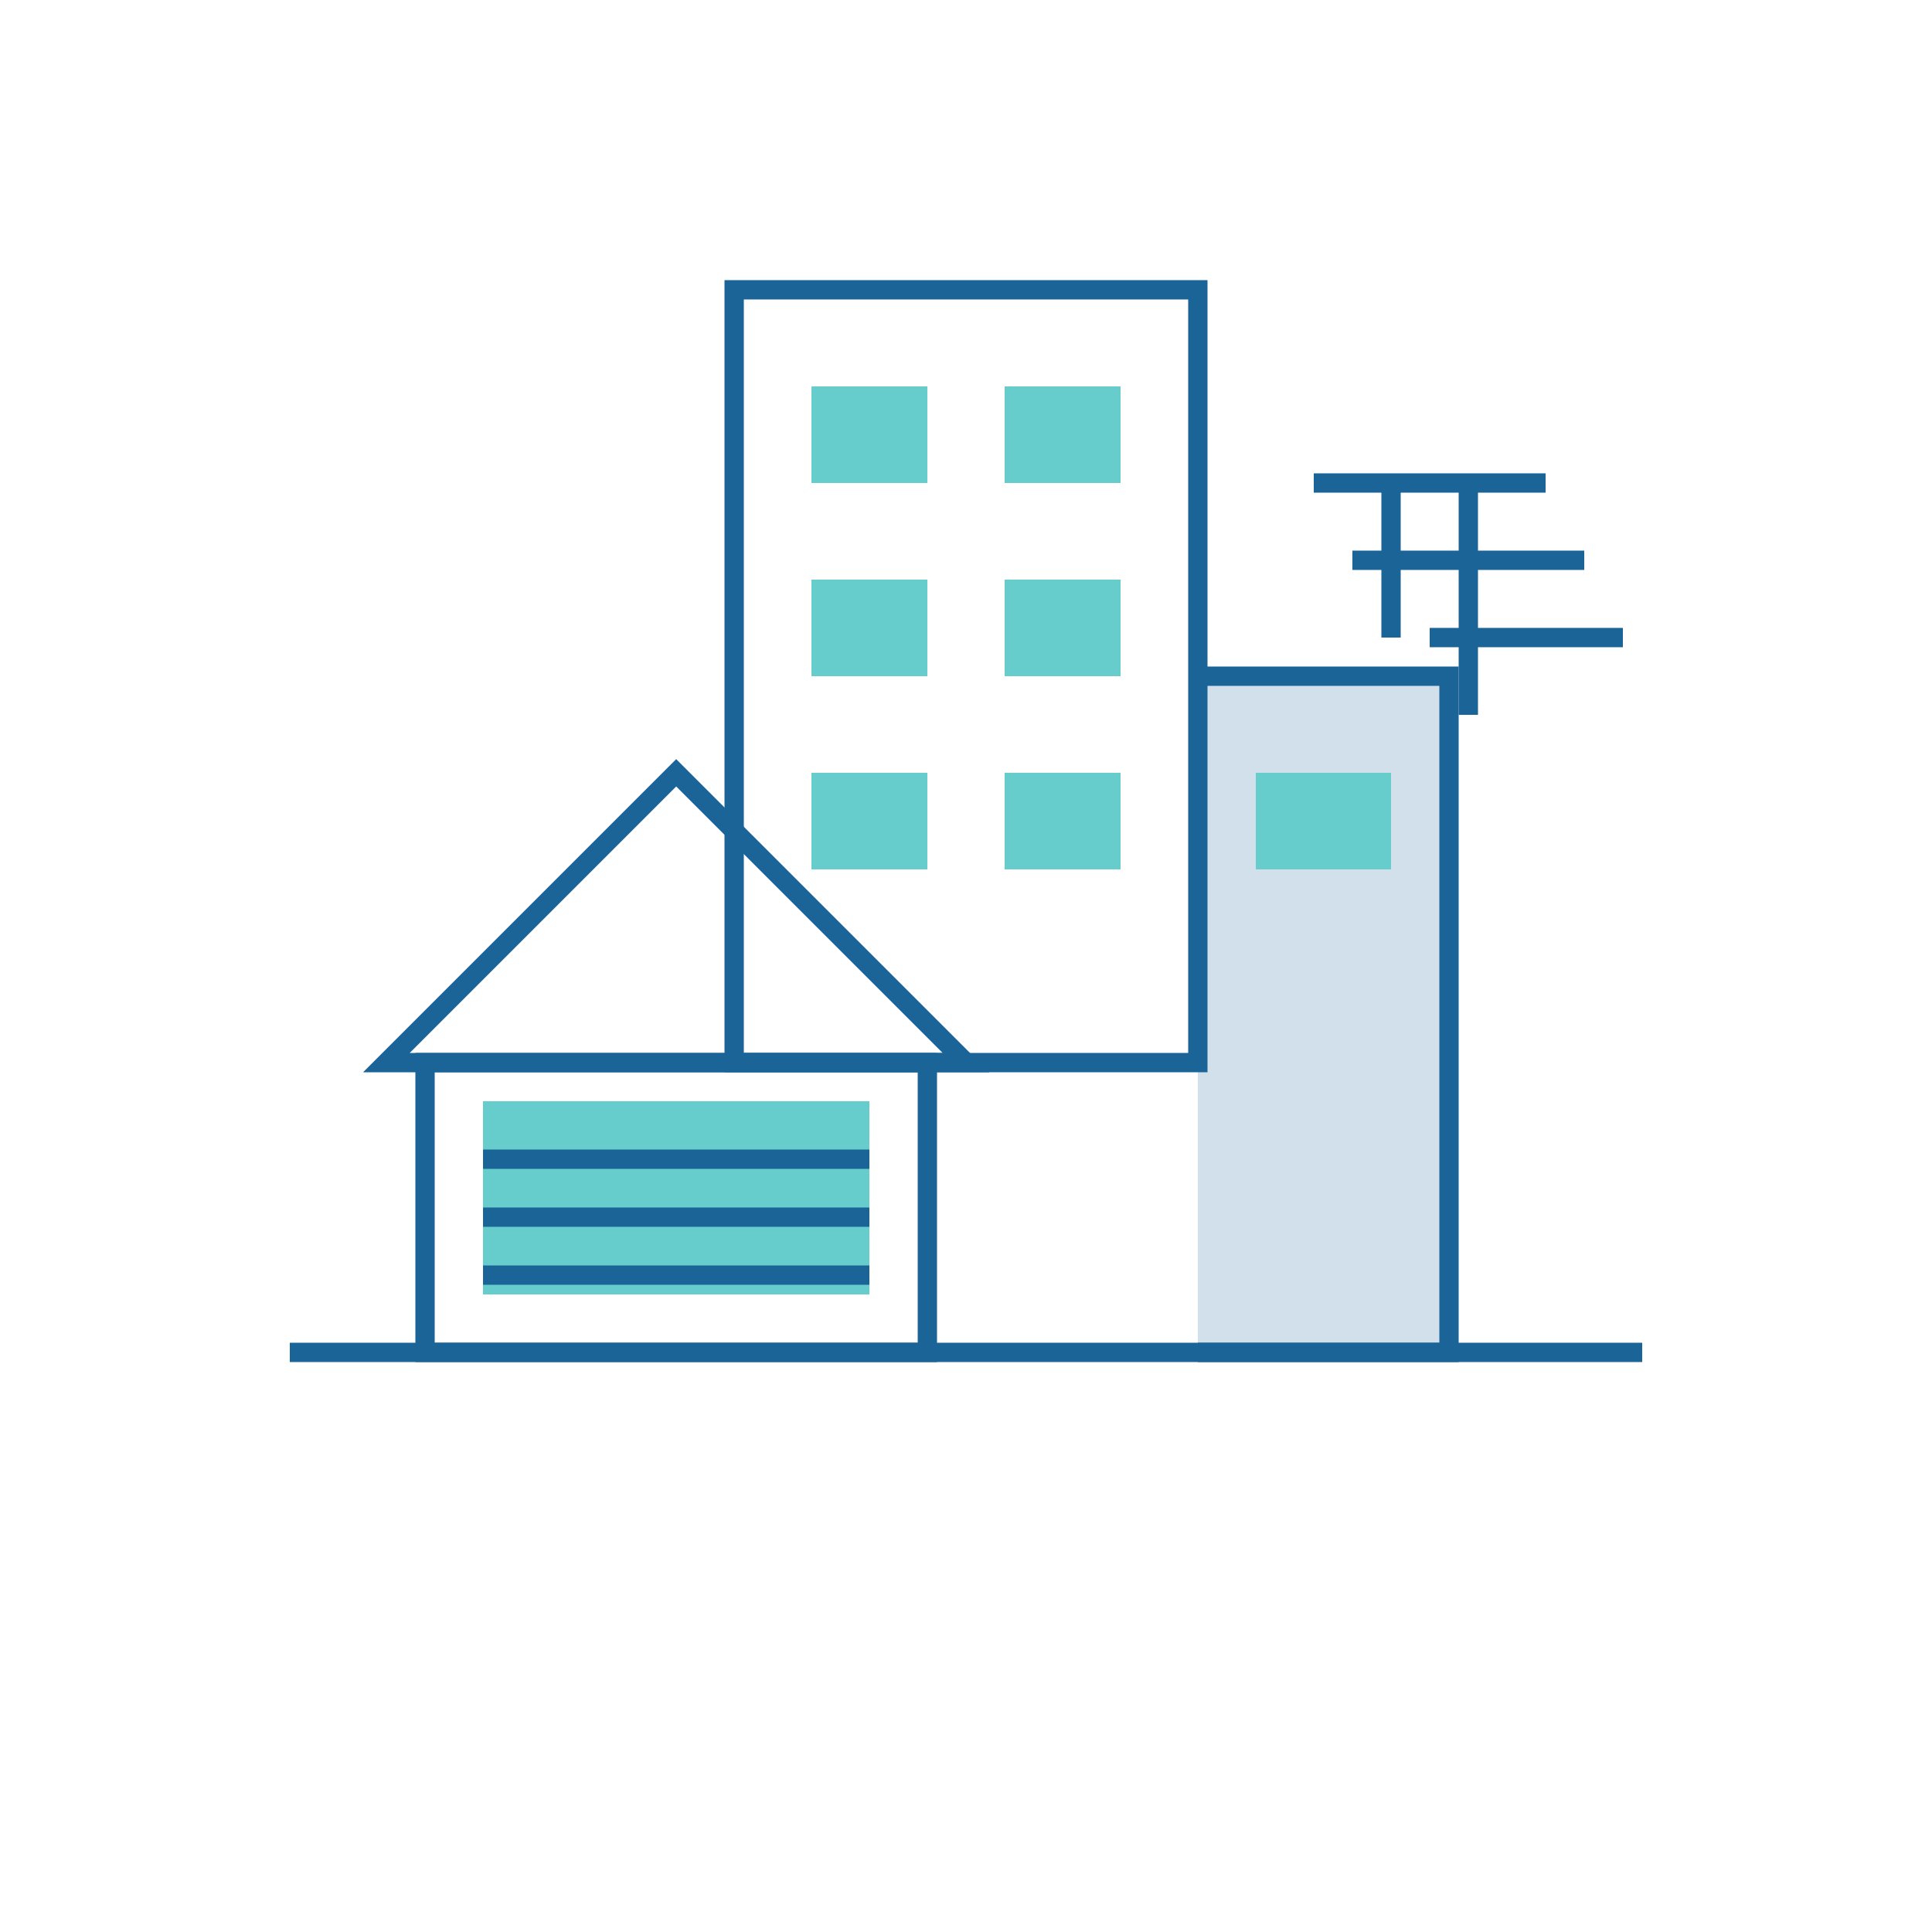
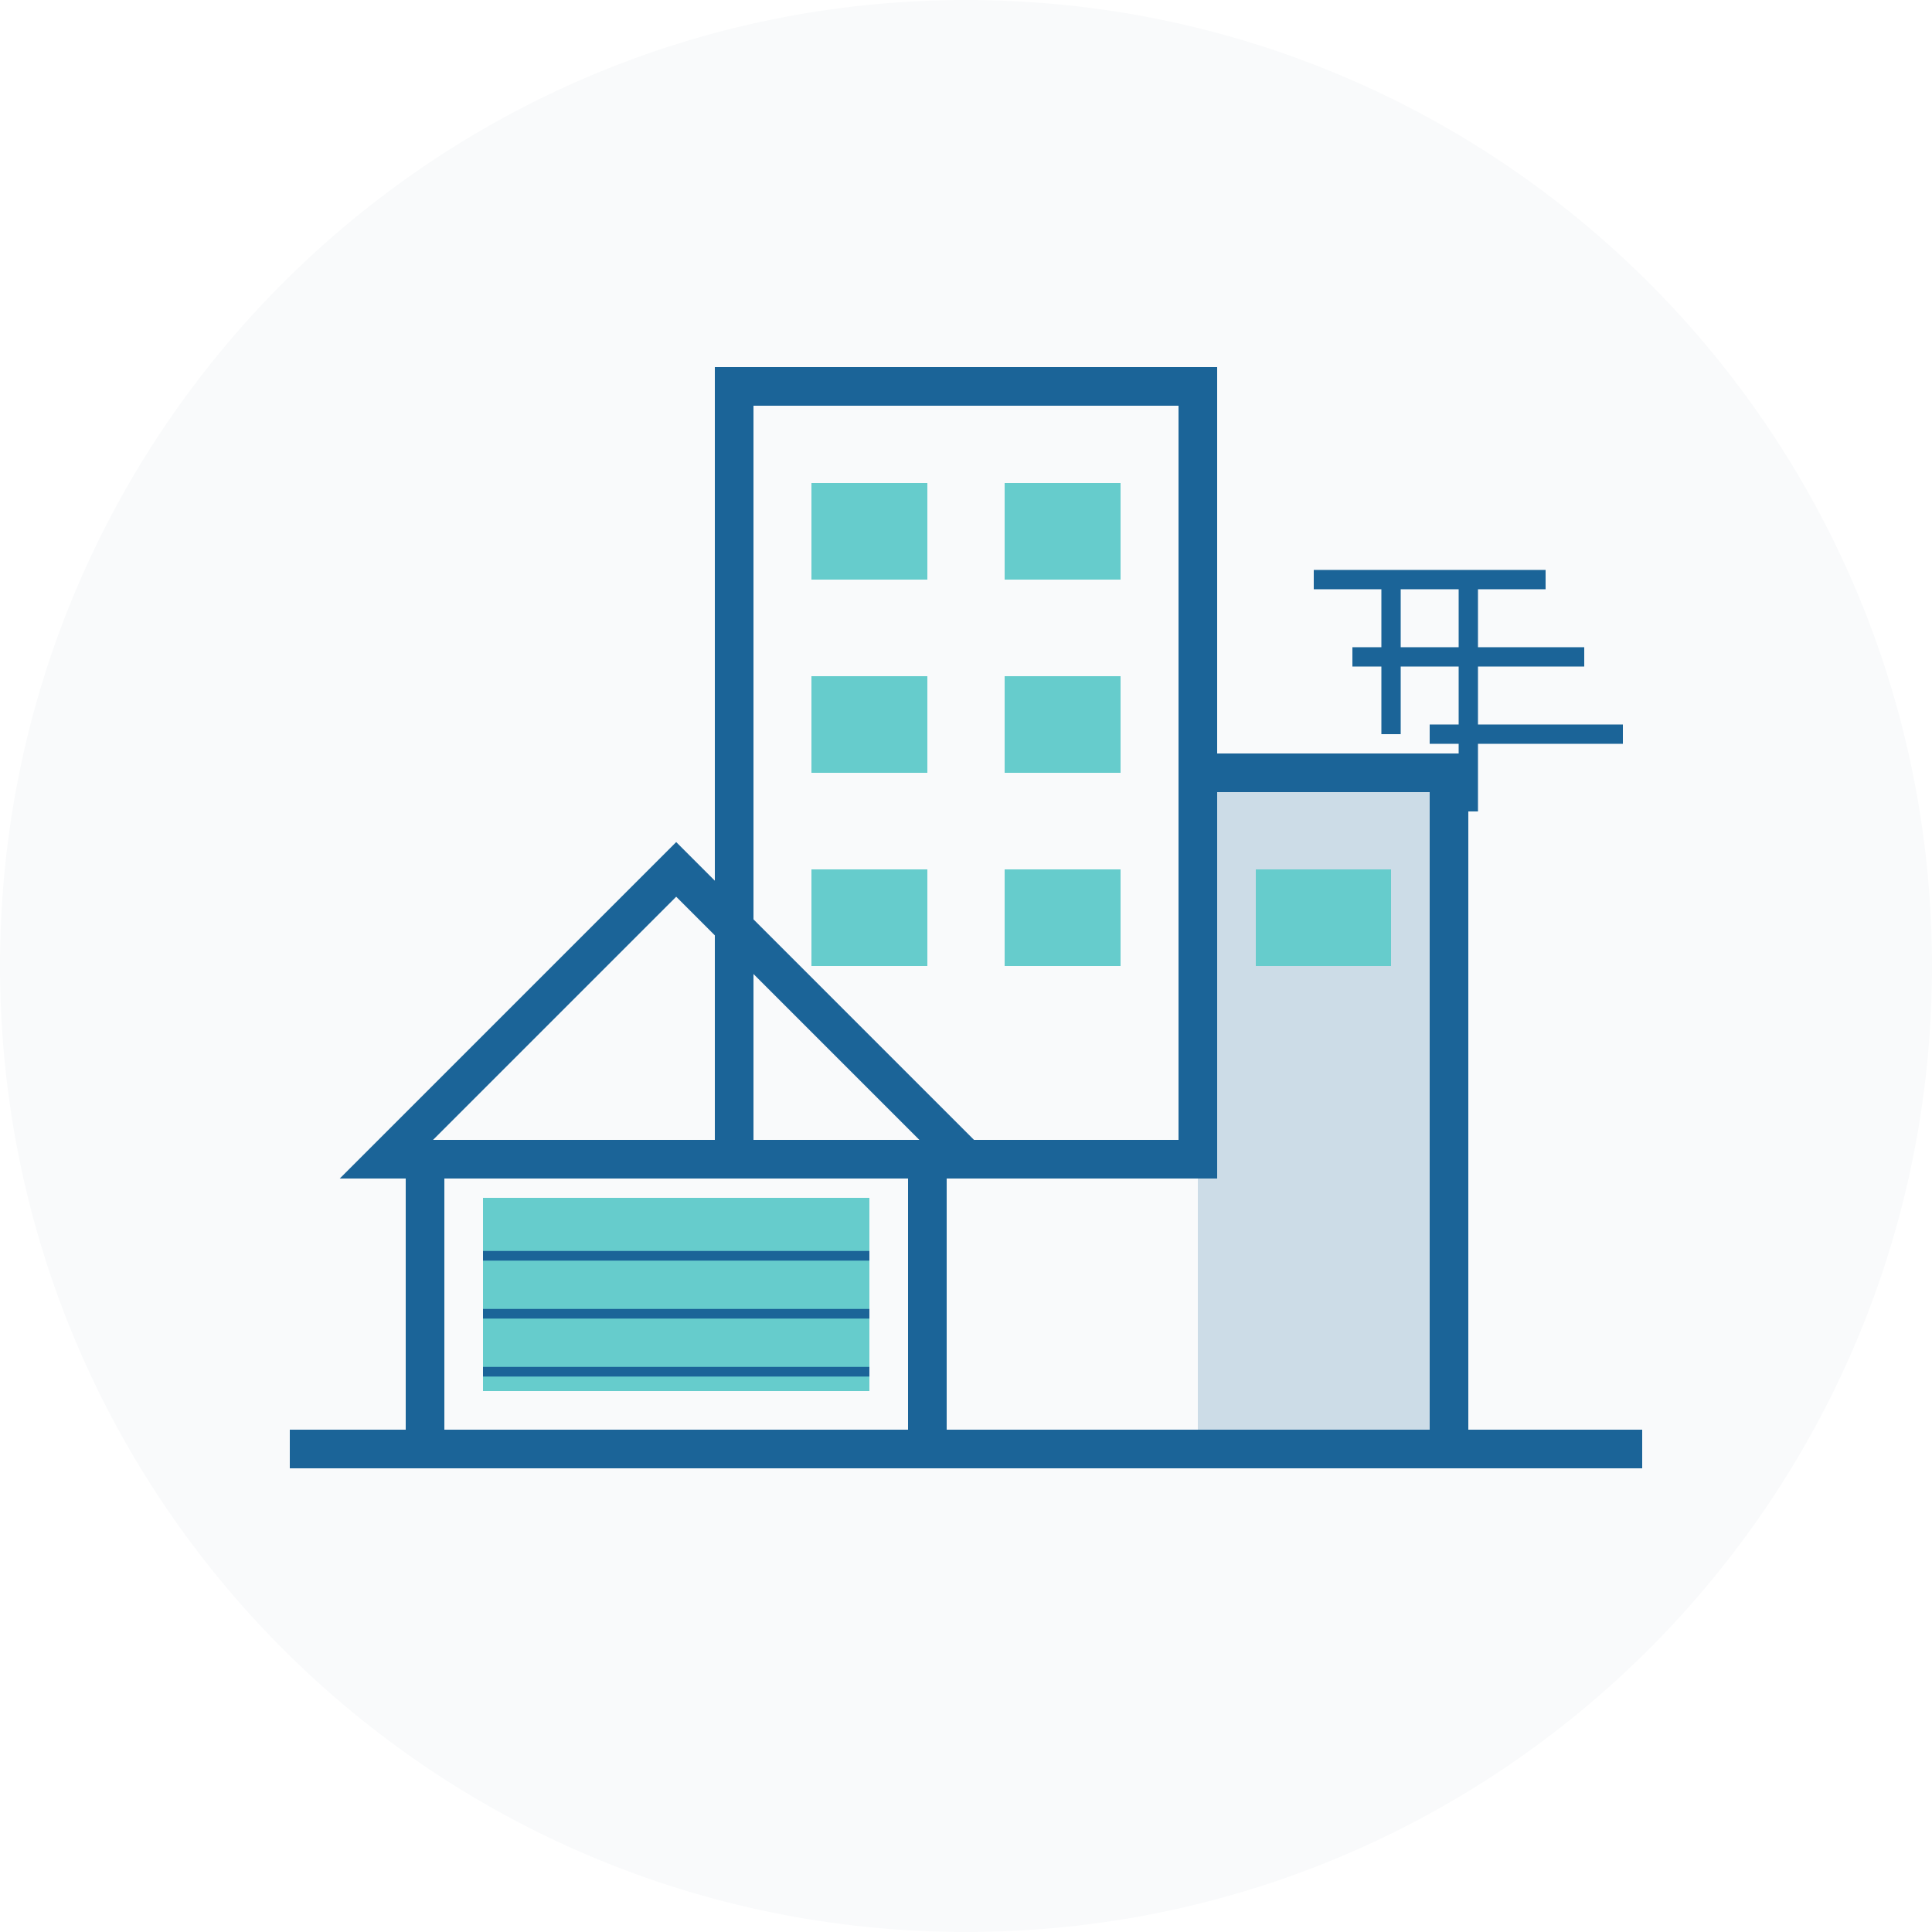
<svg xmlns="http://www.w3.org/2000/svg" viewBox="0 0 100 100" fill="none">
-   <g transform="translate(0, -5)">
-       {/* Edificio principal */}
-       <path d="M38 20 H62 V60 H38 Z" stroke="hsl(205 70% 35%)" strokeWidth="2" />
-       {/* Ventanas edificio principal */}
-       <path d="M42 25 H48 V30 H42 Z" fill="hsl(180 50% 60%)" />
-     <path d="M52 25 H58 V30 H52 Z" fill="hsl(180 50% 60%)" />
-     <path d="M42 35 H48 V40 H42 Z" fill="hsl(180 50% 60%)" />
-     <path d="M52 35 H58 V40 H52 Z" fill="hsl(180 50% 60%)" />
-     <path d="M42 45 H48 V50 H42 Z" fill="hsl(180 50% 60%)" />
-     <path d="M52 45 H58 V50 H52 Z" fill="hsl(180 50% 60%)" />
+   <circle cx="50" cy="50" r="50" fill="hsl(210, 20%, 98%)" />
+   <g transform="translate(0, 0)">
+     {/* Edificio principal */}
+     <path d="M38 20 H62 V60 H38 Z" stroke="hsl(205, 70%, 35%)" stroke-width="2" />
+     {/* Ventanas edificio principal */}
+     <path d="M42 25 H48 V30 H42 Z" fill="hsl(180, 50%, 60%)" />
+     <path d="M52 25 H58 V30 H52 Z" fill="hsl(180, 50%, 60%)" />
+     <path d="M42 35 H48 V40 H42 Z" fill="hsl(180, 50%, 60%)" />
+     <path d="M52 35 H58 V40 H52 Z" fill="hsl(180, 50%, 60%)" />
+     <path d="M42 45 H48 V50 H42 Z" fill="hsl(180, 50%, 60%)" />
+     <path d="M52 45 H58 V50 H52 Z" fill="hsl(180, 50%, 60%)" />

-       {/* Casa pequeña */}
-       <path d="M20 60 L35 45 L50 60 H20 Z" stroke="hsl(205 70% 35%)" strokeWidth="2" />
-     <path d="M22 60 H48 V75 H22 Z" stroke="hsl(205 70% 35%)" strokeWidth="2" />
-       {/* Puerta de garaje */}
-       <rect x="25" y="62" width="20" height="10" fill="hsl(180 50% 60%)" />
-     <line x1="25" y1="65" x2="45" y2="65" stroke="hsl(205 70% 35%)" strokeWidth="0.5" />
-     <line x1="25" y1="68" x2="45" y2="68" stroke="hsl(205 70% 35%)" strokeWidth="0.5" />
-     <line x1="25" y1="71" x2="45" y2="71" stroke="hsl(205 70% 35%)" strokeWidth="0.5" />
+     {/* Casa pequeña */}
+     <path d="M20 60 L35 45 L50 60 H20 Z" stroke="hsl(205, 70%, 35%)" stroke-width="2" />
+     <path d="M22 60 H48 V75 H22 Z" stroke="hsl(205, 70%, 35%)" stroke-width="2" />
+     {/* Puerta de garaje */}
+     <rect x="25" y="62" width="20" height="10" fill="hsl(180, 50%, 60%)" />
+     <line x1="25" y1="65" x2="45" y2="65" stroke="hsl(205, 70%, 35%)" stroke-width="0.5" />
+     <line x1="25" y1="68" x2="45" y2="68" stroke="hsl(205, 70%, 35%)" stroke-width="0.5" />
+     <line x1="25" y1="71" x2="45" y2="71" stroke="hsl(205, 70%, 35%)" stroke-width="0.5" />

-       {/* Construcción lateral */}
-       <path d="M62 40 H75 V75 H62" stroke="hsl(205 70% 35%)" strokeWidth="2" fill="hsl(205 70% 35% / 0.2)" />
-     <path d="M65 45 H72 V50 H65 Z" fill="hsl(180 50% 60%)" />
-       {/* Andamio */}
-       <path d="M68 30 L80 30" stroke="hsl(205 70% 35%)" strokeWidth="1" />
-     <path d="M72 30 L72 38" stroke="hsl(205 70% 35%)" strokeWidth="1" />
-     <path d="M76 30 L76 42" stroke="hsl(205 70% 35%)" strokeWidth="1" />
-     <path d="M70 34 L82 34" stroke="hsl(205 70% 35%)" strokeWidth="1" />
-     <path d="M74 38 L84 38" stroke="hsl(205 70% 35%)" strokeWidth="1" />
+     {/* Construcción lateral */}
+     <path d="M62 40 H75 V75 H62" stroke="hsl(205, 70%, 35%)" stroke-width="2" fill="hsla(205, 70%, 35%, 0.2)" />
+     <path d="M65 45 H72 V50 H65 Z" fill="hsl(180, 50%, 60%)" />
+     {/* Andamio */}
+     <path d="M68 30 L80 30" stroke="hsl(205, 70%, 35%)" stroke-width="1" />
+     <path d="M72 30 L72 38" stroke="hsl(205, 70%, 35%)" stroke-width="1" />
+     <path d="M76 30 L76 42" stroke="hsl(205, 70%, 35%)" stroke-width="1" />
+     <path d="M70 34 L82 34" stroke="hsl(205, 70%, 35%)" stroke-width="1" />
+     <path d="M74 38 L84 38" stroke="hsl(205, 70%, 35%)" stroke-width="1" />

-        {/* Base */}
-        <path d="M15 75 L85 75" stroke="hsl(205 70% 35%)" strokeWidth="2" />
+      {/* Base */}
+      <path d="M15 75 L85 75" stroke="hsl(205, 70%, 35%)" stroke-width="2" />
  </g>
</svg>
